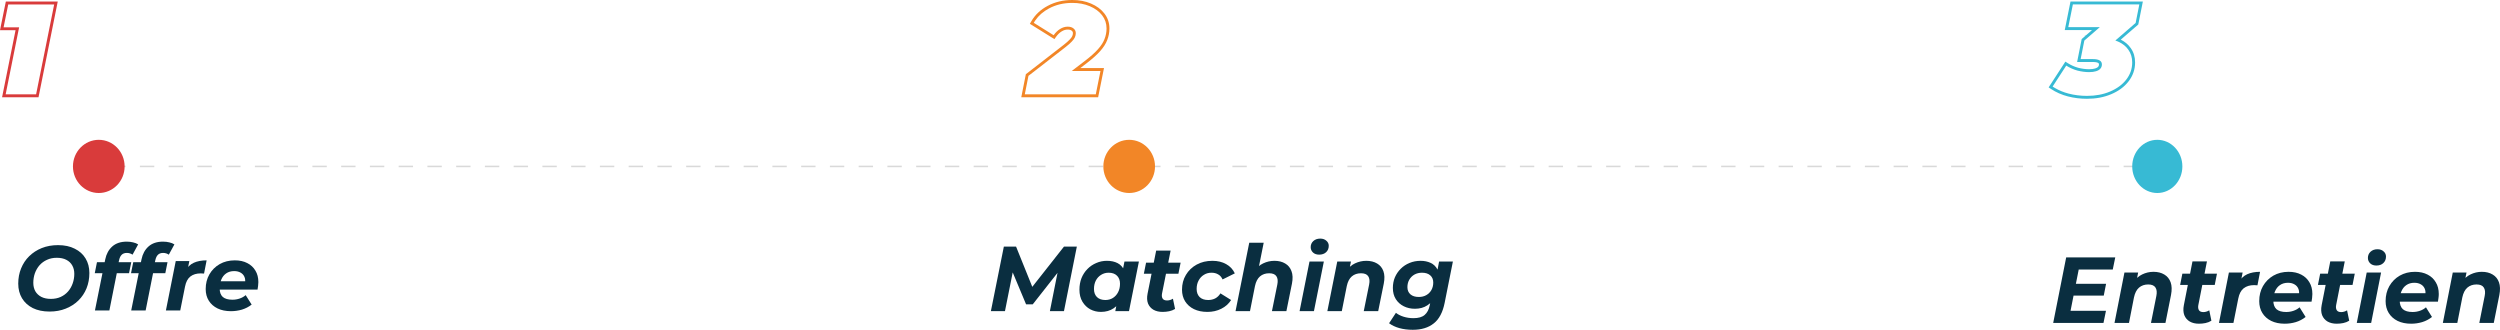
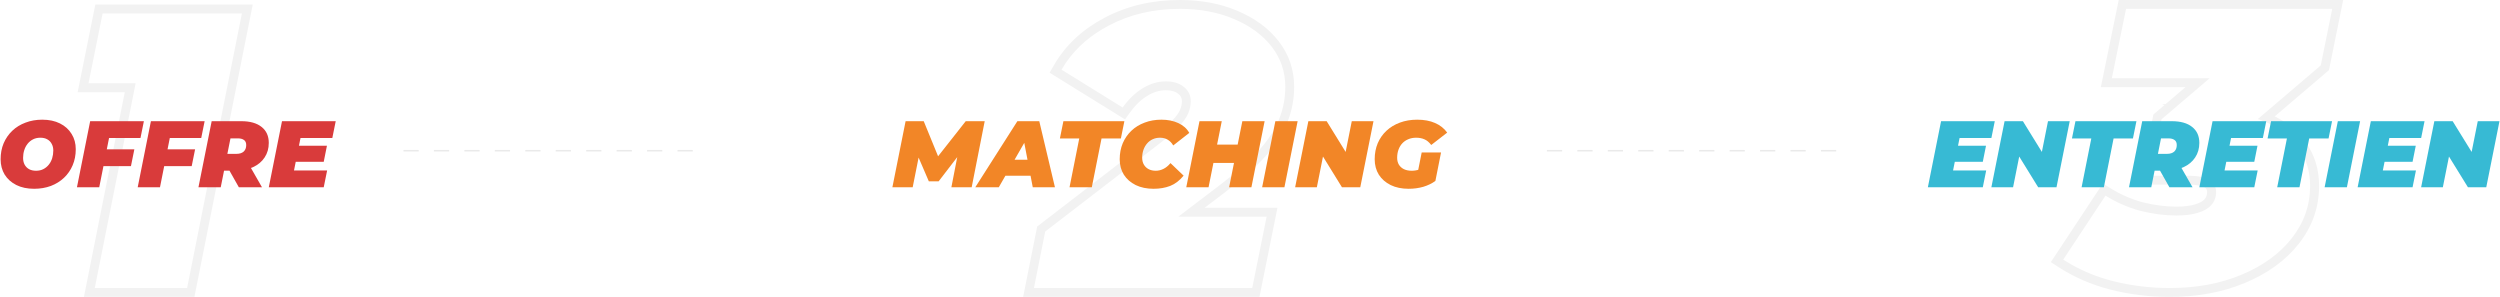
- <svg xmlns="http://www.w3.org/2000/svg" width="1645" height="217" viewBox="0 0 1645 217" fill="none">
-   <path fill-rule="evenodd" clip-rule="evenodd" d="M1.364 64L10.229 19.885H0L3.838 1H38L25.34 64H1.364ZM12.583 17.964L3.718 62.079H23.758L35.646 2.921H5.416L2.359 17.964H12.583Z" fill="#D93B3B" />
-   <path fill-rule="evenodd" clip-rule="evenodd" d="M672 64L675.007 48.825L699.966 29.481C701.705 28.109 702.98 26.974 703.829 26.066L703.848 26.046L703.867 26.026C704.769 25.116 705.292 24.357 705.553 23.754C705.847 23.076 705.978 22.44 705.978 21.83C705.978 21.125 705.743 20.647 705.209 20.228L705.188 20.212L705.168 20.195C704.658 19.77 703.852 19.454 702.54 19.454C701.207 19.454 699.884 19.839 698.542 20.679L698.526 20.689C697.228 21.484 695.991 22.664 694.833 24.29L693.803 25.736L677.664 15.672L678.583 14.067C681.055 9.745 684.692 6.338 689.415 3.835C694.214 1.265 699.603 0 705.539 0C710.078 0 714.194 0.764 717.851 2.336C721.537 3.897 724.512 6.068 726.687 8.89L725.193 10.063C723.249 7.542 720.557 5.552 717.114 4.096C713.728 2.639 709.869 1.91 705.539 1.91C699.876 1.91 694.795 3.115 690.298 5.524C686.475 7.55 683.454 10.178 681.235 13.408C681.136 13.553 681.038 13.698 680.942 13.845C680.691 14.229 680.451 14.621 680.222 15.022L693.296 23.175C694.573 21.382 695.989 20.009 697.544 19.056C699.154 18.048 700.819 17.544 702.54 17.544C704.151 17.544 705.428 17.936 706.371 18.72C707.371 19.505 707.87 20.541 707.87 21.83C707.87 22.727 707.676 23.623 707.287 24.52C706.899 25.416 706.205 26.369 705.205 27.377C704.262 28.386 702.901 29.591 701.125 30.991L676.724 49.903L674.309 62.09H721.029L724.11 46.709H705.205L714.2 39.817C717.697 37.127 720.446 34.662 722.444 32.42C724.499 30.123 725.942 27.882 726.775 25.696C727.663 23.455 728.107 21.13 728.107 18.72C728.107 15.47 727.136 12.585 725.193 10.063L726.687 8.89C728.893 11.753 730 15.053 730 18.72C730 21.369 729.511 23.931 728.537 26.394C727.598 28.851 726.009 31.285 723.851 33.699C721.746 36.059 718.899 38.605 715.347 41.336L715.344 41.338L710.828 44.798H726.424L722.577 64H672Z" fill="#F28627" />
-   <path fill-rule="evenodd" clip-rule="evenodd" d="M1360.63 63.427L1360.62 63.425C1356.58 62.367 1352.89 60.744 1349.58 58.548L1348 57.501L1359.02 40.547L1360.61 41.557C1362.74 42.908 1365.01 43.922 1367.45 44.6C1369.99 45.237 1372.37 45.546 1374.59 45.546C1376.31 45.546 1377.64 45.361 1378.62 45.048L1378.64 45.041C1379.71 44.713 1380.29 44.308 1380.59 43.953L1380.6 43.944C1380.96 43.517 1381.14 43.037 1381.14 42.414C1381.14 41.86 1380.98 41.645 1380.66 41.455L1380.62 41.434L1380.59 41.412C1380.11 41.098 1379.08 40.794 1377.18 40.794H1366.74L1369.75 25.679L1372.05 23.685L1371.64 23.441H1372.33L1376.55 19.781H1358.61L1362.39 1H1410L1406.99 16.115L1395.48 26.089C1398.21 27.456 1400.41 29.302 1402.03 31.65C1403.96 34.358 1404.89 37.526 1404.89 41.069C1404.89 45.705 1403.43 49.9 1400.55 53.592C1397.75 57.196 1393.92 59.983 1389.15 61.992C1384.41 64.011 1379.1 65 1373.25 65C1368.9 65 1364.7 64.477 1360.63 63.427ZM1388.41 60.232C1392.93 58.327 1396.48 55.721 1399.05 52.416C1401.67 49.053 1402.99 45.271 1402.99 41.069C1402.99 37.875 1402.15 35.101 1400.47 32.748C1398.92 30.495 1396.73 28.731 1393.9 27.453C1393.78 27.396 1393.65 27.34 1393.52 27.285C1393 27.058 1392.46 26.851 1391.9 26.663L1405.25 15.097L1407.68 2.91H1363.95L1360.93 17.871H1381.67L1371.49 26.696L1369.06 38.883H1377.18C1379.2 38.883 1380.68 39.192 1381.62 39.808C1382.57 40.368 1383.05 41.237 1383.05 42.414C1383.05 43.478 1382.71 44.403 1382.04 45.187C1381.43 45.916 1380.48 46.476 1379.2 46.868C1377.97 47.26 1376.43 47.456 1374.59 47.456C1372.19 47.456 1369.65 47.12 1366.96 46.448C1364.34 45.719 1361.88 44.627 1359.59 43.17L1350.63 56.954C1350.73 57.024 1350.84 57.093 1350.95 57.162C1351.37 57.438 1351.81 57.704 1352.25 57.961C1354.95 59.534 1357.9 60.739 1361.1 61.577C1365.01 62.586 1369.06 63.09 1373.25 63.09C1378.89 63.09 1383.94 62.137 1388.41 60.232Z" fill="#37BAD4" />
-   <path fill-rule="evenodd" clip-rule="evenodd" d="M58 109.5C58 109.224 58.426 109 58.953 109H63.682V110H58.953C58.426 110 58 109.776 58 109.5ZM82.599 110H73.141V109H82.599V110ZM101.516 110H92.058V109H101.516V110ZM120.434 110H110.975V109H120.434V110ZM139.351 110H129.892V109H139.351V110ZM158.268 110H148.81V109H158.268V110ZM177.186 110H167.727V109H177.186V110ZM196.103 110H186.644V109H196.103V110ZM215.02 110H205.562V109H215.02V110ZM233.938 110H224.479V109H233.938V110ZM252.855 110H243.396V109H252.855V110ZM271.772 110H262.314V109H271.772V110ZM290.69 110H281.231V109H290.69V110ZM309.607 110H300.148V109H309.607V110ZM328.524 110H319.066V109H328.524V110ZM347.442 110H337.983V109H347.442V110ZM366.359 110H356.9V109H366.359V110ZM385.276 110H375.818V109H385.276V110ZM404.194 110H394.735V109H404.194V110ZM423.111 110H413.652V109H423.111V110ZM442.028 110H432.57V109H442.028V110ZM460.946 110H451.487V109H460.946V110ZM479.863 110H470.404V109H479.863V110ZM498.78 110H489.321V109H498.78V110ZM517.697 110H508.239V109H517.697V110ZM536.615 110H527.156V109H536.615V110ZM555.532 110H546.073V109H555.532V110ZM574.449 110H564.991V109H574.449V110ZM593.367 110H583.908V109H593.367V110ZM612.284 110H602.825V109H612.284V110ZM631.201 110H621.743V109H631.201V110ZM650.119 110H640.66V109H650.119V110ZM669.036 110H659.577V109H669.036V110ZM687.953 110H678.494V109H687.953V110ZM706.87 110H697.412V109H706.87V110ZM725.788 110H716.329V109H725.788V110ZM744.705 110H735.246V109H744.705V110ZM763.622 110H754.164V109H763.622V110ZM782.54 110H773.081V109H782.54V110ZM801.457 110H791.998V109H801.457V110ZM820.374 110H810.916V109H820.374V110ZM839.292 110H829.833V109H839.292V110ZM858.209 110H848.75V109H858.209V110ZM877.126 110H867.668V109H877.126V110ZM896.043 110H886.585V109H896.043V110ZM914.961 110H905.502V109H914.961V110ZM933.878 110H924.419V109H933.878V110ZM952.795 110H943.337V109H952.795V110ZM971.713 110H962.254V109H971.713V110ZM990.63 110H981.171V109H990.63V110ZM1009.55 110H1000.09V109H1009.55V110ZM1028.46 110H1019.01V109H1028.46V110ZM1047.38 110H1037.92V109H1047.38V110ZM1066.3 110H1056.84V109H1066.3V110ZM1085.22 110H1075.76V109H1085.22V110ZM1104.13 110H1094.68V109H1104.13V110ZM1123.05 110H1113.59V109H1123.05V110ZM1141.97 110H1132.51V109H1141.97V110ZM1160.89 110H1151.43V109H1160.89V110ZM1179.8 110H1170.34V109H1179.8V110ZM1198.72 110H1189.26V109H1198.72V110ZM1217.64 110H1208.18V109H1217.64V110ZM1236.55 110H1227.1V109H1236.55V110ZM1255.47 110H1246.01V109H1255.47V110ZM1274.39 110H1264.93V109H1274.39V110ZM1293.31 110H1283.85V109H1293.31V110ZM1312.22 110H1302.77V109H1312.22V110ZM1331.14 110H1321.68V109H1331.14V110ZM1350.06 110H1340.6V109H1350.06V110ZM1368.98 110H1359.52V109H1368.98V110ZM1387.89 110H1378.43V109H1387.89V110ZM1406.81 110H1397.35V109H1406.81V110ZM1421 110H1416.27V109H1421V110Z" fill="#D9D9D9" />
-   <path d="M82 109.5C82 119.165 74.389 127 65 127C55.611 127 48 119.165 48 109.5C48 99.835 55.611 92 65 92C74.389 92 82 99.835 82 109.5Z" fill="#D93B3B" />
-   <path d="M760 109.5C760 119.165 752.389 127 743 127C733.611 127 726 119.165 726 109.5C726 99.835 733.611 92 743 92C752.389 92 760 99.835 760 109.5Z" fill="#F28627" />
-   <path d="M1436 109.5C1436 119.165 1428.61 127 1419.5 127C1410.39 127 1403 119.165 1403 109.5C1403 99.835 1410.39 92 1419.5 92C1428.61 92 1436 99.835 1436 109.5Z" fill="#37BAD4" />
-   <path d="M652 204.745L660.533 162.278H668.578L680.706 192.369L676.44 192.308L700.087 162.278H708.559L700.087 204.745H690.823L696.491 176.292H698.381L679.548 200.256H675.16L665.104 176.232L666.932 176.414L661.264 204.745H652Z" fill="#0A2E40" />
-   <path d="M724.41 205.231C721.891 205.231 719.554 204.664 717.401 203.532C715.247 202.359 713.521 200.68 712.22 198.496C710.92 196.312 710.27 193.684 710.27 190.61C710.27 187.859 710.717 185.332 711.611 183.026C712.545 180.721 713.846 178.719 715.512 177.02C717.177 175.322 719.107 174.007 721.302 173.077C723.496 172.106 725.852 171.621 728.371 171.621C731.094 171.621 733.43 172.126 735.38 173.138C737.331 174.149 738.773 175.726 739.708 177.87C740.683 179.973 741.028 182.703 740.744 186.06C740.54 189.902 739.748 193.279 738.367 196.191C736.985 199.063 735.116 201.287 732.76 202.865C730.444 204.442 727.66 205.231 724.41 205.231ZM727.335 197.404C729.204 197.404 730.85 196.96 732.272 196.07C733.735 195.14 734.872 193.886 735.685 192.308C736.538 190.691 736.965 188.81 736.965 186.666C736.965 184.442 736.295 182.683 734.954 181.388C733.653 180.094 731.825 179.447 729.468 179.447C727.64 179.447 725.994 179.912 724.532 180.842C723.069 181.732 721.911 182.986 721.058 184.604C720.245 186.181 719.839 188.041 719.839 190.185C719.839 192.41 720.489 194.169 721.789 195.463C723.13 196.757 724.979 197.404 727.335 197.404ZM733.857 204.745L735.137 198.254L737.27 188.547L738.55 178.84L739.89 172.106H749.398L742.877 204.745H733.857Z" fill="#0A2E40" />
-   <path d="M765.027 205.231C762.67 205.231 760.659 204.765 758.993 203.835C757.327 202.865 756.128 201.489 755.397 199.71C754.706 197.89 754.605 195.746 755.092 193.279L760.76 164.887H770.268L764.6 193.218C764.356 194.594 764.499 195.686 765.027 196.494C765.555 197.303 766.53 197.708 767.952 197.708C768.602 197.708 769.252 197.607 769.903 197.404C770.593 197.202 771.223 196.919 771.792 196.555L773.194 203.289C772.015 204.017 770.715 204.523 769.293 204.806C767.871 205.089 766.449 205.231 765.027 205.231ZM752.654 180.114L754.117 172.834H776.85L775.388 180.114H752.654Z" fill="#0A2E40" />
-   <path d="M794.462 205.231C791.09 205.231 788.144 204.624 785.625 203.411C783.146 202.197 781.216 200.498 779.835 198.314C778.453 196.13 777.763 193.562 777.763 190.61C777.763 186.97 778.616 183.734 780.323 180.903C782.029 178.031 784.386 175.766 787.392 174.108C790.399 172.45 793.853 171.621 797.753 171.621C801.248 171.621 804.275 172.349 806.834 173.805C809.394 175.22 811.284 177.243 812.503 179.872L804.458 183.876C803.767 182.339 802.792 181.226 801.532 180.539C800.313 179.811 798.85 179.447 797.144 179.447C795.275 179.447 793.609 179.912 792.146 180.842C790.684 181.732 789.526 182.986 788.672 184.604C787.819 186.181 787.392 188.021 787.392 190.124C787.392 192.349 788.043 194.128 789.343 195.463C790.684 196.757 792.573 197.404 795.011 197.404C796.677 197.404 798.2 197.061 799.582 196.373C800.963 195.645 802.121 194.533 803.056 193.036L810.065 197.404C808.521 199.872 806.367 201.793 803.604 203.168C800.882 204.543 797.835 205.231 794.462 205.231Z" fill="#0A2E40" />
-   <path d="M838.581 171.621C841.344 171.621 843.701 172.207 845.651 173.38C847.601 174.513 848.983 176.191 849.795 178.416C850.649 180.64 850.75 183.39 850.1 186.666L846.443 204.745H836.936L840.471 187.273C840.958 184.887 840.755 183.047 839.861 181.752C839.008 180.458 837.423 179.811 835.107 179.811C832.71 179.811 830.699 180.498 829.073 181.874C827.489 183.249 826.392 185.352 825.782 188.183L822.491 204.745H812.983L822.004 159.73H831.511L827.184 181.328L825.295 178.537C826.879 176.151 828.83 174.412 831.146 173.32C833.502 172.187 835.981 171.621 838.581 171.621Z" fill="#0A2E40" />
-   <path d="M855.123 204.745L861.644 172.106H871.091L864.569 204.745H855.123ZM867.982 167.556C866.317 167.556 864.976 167.091 863.96 166.161C862.944 165.19 862.436 164.017 862.436 162.642C862.436 161.024 863.005 159.69 864.143 158.638C865.321 157.546 866.845 157 868.714 157C870.38 157 871.721 157.465 872.736 158.395C873.793 159.285 874.321 160.397 874.321 161.732C874.321 163.471 873.732 164.887 872.553 165.979C871.416 167.03 869.892 167.556 867.982 167.556Z" fill="#0A2E40" />
-   <path d="M898.993 171.621C901.796 171.621 904.173 172.207 906.123 173.38C908.074 174.513 909.455 176.191 910.268 178.416C911.08 180.64 911.162 183.39 910.512 186.666L906.855 204.745H897.347L900.882 187.273C901.37 184.887 901.166 183.047 900.272 181.752C899.419 180.458 897.835 179.811 895.519 179.811C893.121 179.811 891.11 180.498 889.485 181.874C887.9 183.249 886.803 185.352 886.194 188.183L882.903 204.745H873.395L879.916 172.106H888.936L887.047 181.328L885.706 178.537C887.291 176.151 889.241 174.412 891.557 173.32C893.914 172.187 896.392 171.621 898.993 171.621Z" fill="#0A2E40" />
-   <path d="M929.61 217C926.441 217 923.515 216.636 920.834 215.908C918.193 215.18 915.917 214.108 914.007 212.693L918.518 205.837C919.818 206.889 921.484 207.738 923.515 208.385C925.587 209.032 927.761 209.356 930.037 209.356C933.328 209.356 935.786 208.648 937.411 207.233C939.077 205.817 940.194 203.714 940.763 200.923L941.921 195.038L944.115 187.394L945.578 179.144L946.919 172.106H956L950.576 199.285C949.316 205.554 946.919 210.064 943.384 212.814C939.89 215.605 935.298 217 929.61 217ZM931.012 203.168C928.33 203.168 925.892 202.622 923.698 201.53C921.504 200.438 919.757 198.881 918.457 196.858C917.156 194.796 916.506 192.329 916.506 189.457C916.506 186.949 916.953 184.624 917.847 182.48C918.782 180.337 920.062 178.456 921.687 176.838C923.353 175.18 925.283 173.906 927.477 173.016C929.711 172.086 932.149 171.621 934.79 171.621C937.188 171.621 939.361 172.066 941.312 172.956C943.262 173.845 944.765 175.281 945.822 177.263C946.919 179.245 947.325 181.894 947.041 185.21C946.797 188.81 946.005 191.965 944.664 194.674C943.323 197.344 941.495 199.427 939.179 200.923C936.903 202.42 934.181 203.168 931.012 203.168ZM933.571 195.402C935.441 195.402 937.086 194.998 938.508 194.189C939.93 193.38 941.048 192.268 941.86 190.852C942.673 189.396 943.079 187.738 943.079 185.878C943.079 183.896 942.429 182.339 941.129 181.206C939.829 180.033 938.021 179.447 935.705 179.447C933.836 179.447 932.17 179.851 930.707 180.66C929.285 181.469 928.147 182.602 927.294 184.058C926.481 185.473 926.075 187.111 926.075 188.972C926.075 190.953 926.745 192.531 928.086 193.704C929.427 194.836 931.256 195.402 933.571 195.402Z" fill="#0A2E40" />
-   <path d="M1365.22 186.743H1385.8L1384.27 194.509H1363.7L1365.22 186.743ZM1362.42 204.494H1385.73L1384.09 212.507H1351L1359.55 169.362H1391.84L1390.19 177.375H1367.79L1362.42 204.494Z" fill="#0A2E40" />
-   <path d="M1416.98 178.854C1419.79 178.854 1422.17 179.45 1424.13 180.642C1426.08 181.792 1427.46 183.497 1428.28 185.757C1429.09 188.017 1429.17 190.811 1428.52 194.14L1424.86 212.507H1415.34L1418.88 194.756C1419.36 192.332 1419.16 190.462 1418.27 189.147C1417.41 187.832 1415.82 187.175 1413.5 187.175C1411.1 187.175 1409.09 187.873 1407.46 189.27C1405.87 190.668 1404.77 192.804 1404.16 195.681L1400.87 212.507H1391.34L1397.88 179.347H1406.91L1405.02 188.716L1403.68 185.881C1405.26 183.456 1407.22 181.689 1409.54 180.58C1411.9 179.429 1414.38 178.854 1416.98 178.854Z" fill="#0A2E40" />
-   <path d="M1446.92 213C1444.56 213 1442.55 212.527 1440.88 211.582C1439.21 210.596 1438.01 209.199 1437.28 207.391C1436.58 205.542 1436.48 203.364 1436.97 200.858L1442.65 172.013H1452.17L1446.49 200.796C1446.25 202.193 1446.39 203.303 1446.92 204.125C1447.45 204.946 1448.43 205.357 1449.85 205.357C1450.5 205.357 1451.15 205.255 1451.8 205.049C1452.5 204.844 1453.13 204.556 1453.7 204.186L1455.1 211.028C1453.92 211.767 1452.62 212.281 1451.19 212.569C1449.77 212.856 1448.35 213 1446.92 213ZM1434.53 187.483L1435.99 180.087H1458.76L1457.3 187.483H1434.53Z" fill="#0A2E40" />
-   <path d="M1460.08 212.507L1466.61 179.347H1475.65L1473.76 188.777L1472.9 186.065C1474.37 183.395 1476.28 181.525 1478.64 180.457C1481 179.388 1483.83 178.854 1487.12 178.854L1485.41 187.73C1485.01 187.688 1484.62 187.668 1484.25 187.668C1483.93 187.627 1483.58 187.606 1483.22 187.606C1480.41 187.606 1478.11 188.305 1476.32 189.702C1474.57 191.099 1473.39 193.359 1472.78 196.482L1469.6 212.507H1460.08Z" fill="#0A2E40" />
-   <path d="M1503.35 213C1499.93 213 1496.96 212.384 1494.44 211.151C1491.96 209.918 1490.02 208.192 1488.64 205.974C1487.26 203.755 1486.57 201.145 1486.57 198.146C1486.57 194.448 1487.38 191.161 1489.01 188.284C1490.68 185.367 1492.96 183.066 1495.84 181.381C1498.77 179.696 1502.13 178.854 1505.92 178.854C1509.13 178.854 1511.9 179.47 1514.22 180.703C1516.54 181.895 1518.33 183.579 1519.59 185.757C1520.89 187.894 1521.54 190.462 1521.54 193.462C1521.54 194.325 1521.48 195.187 1521.36 196.05C1521.28 196.913 1521.16 197.735 1521 198.516H1493.83L1494.81 192.907H1516.54L1512.63 194.633C1512.96 192.784 1512.86 191.243 1512.33 190.01C1511.8 188.736 1510.94 187.771 1509.76 187.113C1508.58 186.415 1507.16 186.065 1505.49 186.065C1503.41 186.065 1501.64 186.579 1500.18 187.606C1498.75 188.592 1497.68 189.969 1496.94 191.736C1496.21 193.503 1495.84 195.496 1495.84 197.714C1495.84 200.262 1496.54 202.173 1497.92 203.447C1499.34 204.679 1501.48 205.296 1504.33 205.296C1506 205.296 1507.61 205.029 1509.15 204.494C1510.7 203.96 1512.02 203.2 1513.12 202.214L1517.09 208.562C1515.18 210.083 1513.02 211.213 1510.62 211.952C1508.26 212.651 1505.84 213 1503.35 213Z" fill="#0A2E40" />
-   <path d="M1537.6 213C1535.23 213 1533.22 212.527 1531.55 211.582C1529.88 210.596 1528.68 209.199 1527.95 207.391C1527.26 205.542 1527.16 203.364 1527.64 200.858L1533.32 172.013H1542.85L1537.17 200.796C1536.92 202.193 1537.07 203.303 1537.6 204.125C1538.12 204.946 1539.1 205.357 1540.53 205.357C1541.18 205.357 1541.83 205.255 1542.48 205.049C1543.17 204.844 1543.8 204.556 1544.37 204.186L1545.78 211.028C1544.6 211.767 1543.29 212.281 1541.87 212.569C1540.44 212.856 1539.02 213 1537.6 213ZM1525.2 187.483L1526.67 180.087H1549.44L1547.97 187.483H1525.2Z" fill="#0A2E40" />
-   <path d="M1550.76 212.507L1557.29 179.347H1566.75L1560.22 212.507H1550.76ZM1563.64 174.725C1561.97 174.725 1560.62 174.252 1559.61 173.307C1558.59 172.321 1558.08 171.129 1558.08 169.732C1558.08 168.088 1558.65 166.732 1559.79 165.664C1560.97 164.555 1562.5 164 1564.37 164C1566.04 164 1567.38 164.473 1568.4 165.418C1569.46 166.322 1569.98 167.452 1569.98 168.808C1569.98 170.574 1569.39 172.013 1568.21 173.122C1567.07 174.19 1565.55 174.725 1563.64 174.725Z" fill="#0A2E40" />
-   <path d="M1586.52 213C1583.1 213 1580.13 212.384 1577.6 211.151C1575.12 209.918 1573.19 208.192 1571.8 205.974C1570.42 203.755 1569.73 201.145 1569.73 198.146C1569.73 194.448 1570.54 191.161 1572.17 188.284C1573.84 185.367 1576.12 183.066 1579.01 181.381C1581.94 179.696 1585.29 178.854 1589.08 178.854C1592.29 178.854 1595.06 179.47 1597.38 180.703C1599.7 181.895 1601.49 183.579 1602.75 185.757C1604.06 187.894 1604.71 190.462 1604.71 193.462C1604.71 194.325 1604.65 195.187 1604.52 196.05C1604.44 196.913 1604.32 197.735 1604.16 198.516H1576.99L1577.97 192.907H1599.7L1595.79 194.633C1596.12 192.784 1596.02 191.243 1595.49 190.01C1594.96 188.736 1594.11 187.771 1592.93 187.113C1591.75 186.415 1590.32 186.065 1588.65 186.065C1586.58 186.065 1584.81 186.579 1583.34 187.606C1581.92 188.592 1580.84 189.969 1580.11 191.736C1579.37 193.503 1579.01 195.496 1579.01 197.714C1579.01 200.262 1579.7 202.173 1581.08 203.447C1582.51 204.679 1584.64 205.296 1587.49 205.296C1589.16 205.296 1590.77 205.029 1592.32 204.494C1593.86 203.96 1595.18 203.2 1596.28 202.214L1600.25 208.562C1598.34 210.083 1596.18 211.213 1593.78 211.952C1591.42 212.651 1589 213 1586.52 213Z" fill="#0A2E40" />
-   <path d="M1633.03 178.854C1635.84 178.854 1638.22 179.45 1640.17 180.642C1642.12 181.792 1643.51 183.497 1644.32 185.757C1645.14 188.017 1645.22 190.811 1644.57 194.14L1640.9 212.507H1631.38L1634.92 194.756C1635.41 192.332 1635.21 190.462 1634.31 189.147C1633.46 187.832 1631.87 187.175 1629.55 187.175C1627.15 187.175 1625.13 187.873 1623.51 189.27C1621.92 190.668 1620.82 192.804 1620.21 195.681L1616.91 212.507H1607.39L1613.92 179.347H1622.96L1621.06 188.716L1619.72 185.881C1621.31 183.456 1623.26 181.689 1625.58 180.58C1627.94 179.429 1630.42 178.854 1633.03 178.854Z" fill="#0A2E40" />
-   <path d="M32.623 205C28.349 205 24.66 204.235 21.555 202.706C18.491 201.136 16.133 198.983 14.48 196.247C12.826 193.47 12 190.27 12 186.648C12 183.026 12.625 179.686 13.875 176.627C15.125 173.528 16.899 170.852 19.197 168.598C21.535 166.304 24.297 164.514 27.482 163.226C30.708 161.938 34.276 161.294 38.187 161.294C42.46 161.294 46.129 162.079 49.194 163.648C52.298 165.178 54.677 167.331 56.33 170.108C57.983 172.844 58.809 176.024 58.809 179.646C58.809 183.268 58.185 186.628 56.935 189.727C55.685 192.786 53.891 195.462 51.552 197.756C49.254 200.01 46.492 201.78 43.267 203.068C40.082 204.356 36.534 205 32.623 205ZM33.469 196.669C35.848 196.669 37.985 196.247 39.88 195.402C41.815 194.516 43.448 193.309 44.779 191.78C46.109 190.25 47.117 188.5 47.803 186.528C48.528 184.515 48.891 182.402 48.891 180.189C48.891 178.096 48.448 176.265 47.561 174.696C46.674 173.086 45.363 171.838 43.63 170.953C41.936 170.067 39.84 169.625 37.34 169.625C34.961 169.625 32.824 170.067 30.929 170.953C29.035 171.798 27.402 172.985 26.031 174.514C24.7 176.044 23.672 177.815 22.946 179.827C22.261 181.799 21.918 183.892 21.918 186.105C21.918 188.198 22.362 190.049 23.249 191.659C24.176 193.228 25.486 194.456 27.18 195.341C28.913 196.227 31.01 196.669 33.469 196.669Z" fill="#0A2E40" />
-   <path d="M62.476 204.276L69.25 170.651C69.976 167.109 71.508 164.292 73.846 162.199C76.225 160.066 79.41 159 83.402 159C84.893 159 86.284 159.161 87.575 159.483C88.865 159.765 89.974 160.207 90.901 160.811L87.212 167.572C86.123 166.808 84.873 166.425 83.462 166.425C82.011 166.425 80.882 166.828 80.075 167.633C79.269 168.397 78.684 169.625 78.322 171.315L77.656 174.333L77.172 178.136L71.971 204.276H62.476ZM62.355 179.766L63.807 172.522H86.365L84.913 179.766H62.355Z" fill="#0A2E40" />
-   <path d="M86.337 204.276L93.11 170.651C93.836 167.109 95.368 164.292 97.706 162.199C100.085 160.066 103.27 159 107.262 159C108.754 159 110.145 159.161 111.435 159.483C112.725 159.765 113.834 160.207 114.761 160.811L111.072 167.572C109.983 166.808 108.733 166.425 107.322 166.425C105.871 166.425 104.742 166.828 103.936 167.633C103.129 168.397 102.545 169.625 102.182 171.315L101.516 174.333L101.033 178.136L95.832 204.276H86.337ZM86.216 179.766L87.667 172.522H110.225L108.774 179.766H86.216Z" fill="#0A2E40" />
-   <path d="M109.167 204.276L115.638 171.798H124.589L122.714 181.034L121.868 178.378C123.319 175.762 125.214 173.931 127.552 172.885C129.891 171.838 132.693 171.315 135.959 171.315L134.265 180.008C133.862 179.968 133.479 179.948 133.116 179.948C132.794 179.907 132.451 179.887 132.088 179.887C129.306 179.887 127.028 180.571 125.254 181.94C123.521 183.308 122.351 185.521 121.747 188.58L118.602 204.276H109.167Z" fill="#0A2E40" />
-   <path d="M151.978 204.759C148.591 204.759 145.648 204.155 143.148 202.948C140.689 201.74 138.774 200.05 137.403 197.877C136.032 195.703 135.346 193.148 135.346 190.21C135.346 186.588 136.153 183.368 137.766 180.551C139.419 177.694 141.676 175.44 144.539 173.79C147.442 172.14 150.768 171.315 154.518 171.315C157.703 171.315 160.445 171.919 162.743 173.126C165.041 174.293 166.815 175.943 168.065 178.076C169.355 180.169 170 182.684 170 185.622C170 186.467 169.94 187.312 169.819 188.157C169.738 189.003 169.617 189.808 169.456 190.572H142.543L143.511 185.079H165.041L161.17 186.769C161.493 184.958 161.392 183.449 160.868 182.241C160.344 180.994 159.497 180.048 158.328 179.404C157.159 178.72 155.748 178.378 154.094 178.378C152.038 178.378 150.284 178.881 148.833 179.887C147.422 180.853 146.353 182.201 145.628 183.932C144.902 185.662 144.539 187.614 144.539 189.787C144.539 192.283 145.224 194.154 146.595 195.402C148.006 196.609 150.123 197.213 152.945 197.213C154.598 197.213 156.191 196.951 157.723 196.428C159.255 195.905 160.566 195.16 161.654 194.194L165.585 200.412C163.69 201.901 161.553 203.008 159.175 203.732C156.836 204.416 154.437 204.759 151.978 204.759Z" fill="#0A2E40" />
+ <svg xmlns="http://www.w3.org/2000/svg" width="1642" height="195" viewBox="0 0 1642 195" fill="none">
+   <path fill-rule="evenodd" clip-rule="evenodd" d="M55.127 195L81.956 60.553H51L62.614 3H166L127.687 195H55.127ZM89.08 54.7L62.252 189.146H122.899L158.876 8.854H67.391L58.14 54.7H89.08Z" fill="#F2F2F2" />
+   <path fill-rule="evenodd" clip-rule="evenodd" d="M672 195L681.229 148.762L757.826 89.826C763.164 85.646 767.076 82.185 769.683 79.419L769.74 79.358L769.799 79.3C772.568 76.525 774.172 74.212 774.974 72.375C775.875 70.311 776.276 68.371 776.276 66.513C776.276 64.364 775.556 62.908 773.918 61.632L773.854 61.582L773.792 61.531C772.225 60.238 769.752 59.273 765.728 59.273C761.636 59.273 757.574 60.447 753.456 63.007L753.408 63.038C749.425 65.46 745.629 69.053 742.075 74.007L738.913 78.415L689.382 47.752L692.202 42.859C699.79 29.692 710.95 19.313 725.445 11.685C740.173 3.854 756.713 0 774.929 0C788.859 0 801.491 2.326 812.716 7.118C824.028 11.873 833.156 18.488 839.831 27.088L835.246 30.661C829.282 22.978 821.019 16.917 810.455 12.479C800.061 8.04 788.219 5.82 774.929 5.82C757.549 5.82 741.959 9.491 728.157 16.832C716.423 23.005 707.151 31.012 700.341 40.853C700.037 41.293 699.738 41.736 699.444 42.183C698.673 43.353 697.935 44.549 697.232 45.77L737.358 70.611C741.277 65.147 745.622 60.965 750.393 58.062C755.334 54.989 760.446 53.453 765.728 53.453C770.669 53.453 774.588 54.648 777.484 57.038C780.551 59.428 782.085 62.587 782.085 66.513C782.085 69.245 781.489 71.977 780.296 74.708C779.103 77.44 776.973 80.342 773.906 83.415C771.01 86.488 766.835 90.159 761.383 94.427L686.497 152.047L679.085 189.18H822.467L831.923 142.316H773.906L801.509 121.316C812.244 113.121 820.678 105.609 826.812 98.78C833.116 91.781 837.546 84.952 840.102 78.293C842.828 71.464 844.191 64.379 844.191 57.038C844.191 47.136 841.21 38.343 835.246 30.661L839.831 27.088C846.602 35.811 850 45.866 850 57.038C850 65.108 848.5 72.915 845.509 80.419C842.629 87.906 837.752 95.32 831.128 102.675C824.668 109.867 815.93 117.624 805.029 125.946L805.022 125.952L791.163 136.495H839.024L827.219 195H672Z" fill="#F2F2F2" />
+   <path fill-rule="evenodd" clip-rule="evenodd" d="M1386.1 190.207L1386.08 190.202C1373.56 186.978 1362.15 182.032 1351.89 175.341L1347 172.151L1381.14 120.495L1386.06 123.572C1392.63 127.689 1399.69 130.778 1407.23 132.845C1415.11 134.784 1422.47 135.727 1429.34 135.727C1434.67 135.727 1438.78 135.162 1441.82 134.208L1441.89 134.186C1445.21 133.189 1447 131.954 1447.92 130.873L1447.95 130.845C1449.08 129.544 1449.64 128.083 1449.64 126.182C1449.64 124.496 1449.14 123.841 1448.14 123.26L1448.03 123.197L1447.92 123.13C1446.43 122.173 1443.24 121.246 1437.38 121.246H1405.02L1414.35 75.194L1421.48 69.117L1420.21 68.376H1422.35L1435.43 57.224H1379.84L1391.57 0H1539L1529.67 46.052L1494.03 76.443C1502.48 80.607 1509.31 86.231 1514.32 93.386C1520.28 101.638 1523.18 111.289 1523.18 122.085C1523.18 136.211 1518.66 148.992 1509.73 160.241C1501.06 171.222 1489.2 179.713 1474.43 185.835C1459.76 191.987 1443.31 195 1425.19 195C1411.74 195 1398.7 193.406 1386.1 190.207ZM1472.14 180.473C1486.15 174.668 1497.13 166.729 1505.09 156.657C1513.22 146.413 1517.28 134.889 1517.28 122.085C1517.28 112.353 1514.69 103.902 1509.5 96.732C1504.7 89.869 1497.92 84.492 1489.16 80.6C1488.76 80.426 1488.37 80.254 1487.97 80.086C1486.35 79.394 1484.68 78.763 1482.96 78.193L1524.28 42.953L1531.81 5.82H1396.39L1387.05 51.404H1451.27L1419.74 78.293L1412.21 115.426H1437.38C1443.6 115.426 1448.19 116.365 1451.13 118.243C1454.07 119.95 1455.54 122.597 1455.54 126.182C1455.54 129.426 1454.5 132.243 1452.42 134.633C1450.52 136.852 1447.58 138.56 1443.6 139.755C1439.8 140.95 1435.04 141.547 1429.34 141.547C1421.9 141.547 1414.03 140.523 1405.73 138.474C1397.6 136.255 1389.99 132.926 1382.9 128.487L1355.14 170.485C1355.47 170.698 1355.8 170.91 1356.13 171.119C1357.45 171.96 1358.79 172.771 1360.15 173.552C1368.52 178.345 1377.65 182.017 1387.57 184.57C1399.68 187.643 1412.21 189.18 1425.19 189.18C1442.65 189.18 1458.3 186.277 1472.14 180.473Z" fill="#F2F2F2" />
+   <path d="M586.119 122.999L594.799 79.599H606.703L618.297 107.933H611.973L634.293 79.599H646.755L638.199 122.999H624.869L629.395 99.687L631.503 99.563L616.499 119.093H610.051L601.619 99.501L604.099 99.687L599.449 122.999H586.119Z" fill="#F28627" />
+   <path d="M640.561 122.999L668.213 79.599H682.597L692.889 122.999H678.319L671.313 86.357H677.017L655.999 122.999H640.561ZM653.333 115.435L659.161 104.895H679.125L680.737 115.435H653.333Z" fill="#F28627" />
+   <path d="M702.469 122.999L708.855 90.945H696.145L698.439 79.599H738.491L736.197 90.945H723.487L717.101 122.999H702.469Z" fill="#F28627" />
+   <path d="M757.682 123.991C753.218 123.991 749.312 123.185 745.964 121.573C742.616 119.92 740.012 117.647 738.152 114.753C736.333 111.819 735.424 108.429 735.424 104.585C735.424 100.783 736.085 97.29 737.408 94.107C738.772 90.925 740.673 88.176 743.112 85.861C745.551 83.547 748.444 81.769 751.792 80.529C755.14 79.248 758.819 78.607 762.828 78.607C767.003 78.607 770.702 79.351 773.926 80.839C777.15 82.327 779.547 84.477 781.118 87.287L770.578 95.533C769.669 93.921 768.491 92.681 767.044 91.813C765.597 90.904 763.882 90.449 761.898 90.449C760.162 90.449 758.571 90.78 757.124 91.441C755.719 92.061 754.499 92.971 753.466 94.169C752.433 95.327 751.627 96.711 751.048 98.323C750.469 99.935 750.18 101.713 750.18 103.655C750.18 105.35 750.552 106.838 751.296 108.119C752.04 109.401 753.073 110.393 754.396 111.095C755.76 111.798 757.331 112.149 759.108 112.149C760.803 112.149 762.456 111.757 764.068 110.971C765.721 110.186 767.292 108.905 768.78 107.127L777.398 115.373C774.753 118.597 771.797 120.85 768.532 122.131C765.308 123.371 761.691 123.991 757.682 123.991Z" fill="#F28627" />
+   <path d="M815.971 79.599H830.603L821.923 122.999H807.291L815.971 79.599ZM793.775 122.999H779.143L787.823 79.599H802.455L793.775 122.999ZM811.445 107.003H796.007L798.425 94.975H813.863L811.445 107.003Z" fill="#F28627" />
+   <path d="M828.973 122.999L837.653 79.599H852.285L843.605 122.999H828.973Z" fill="#F28627" />
+   <path d="M850.648 122.999L859.328 79.599H871.356L887.662 106.011H882.578L887.848 79.599H902.108L893.428 122.999H881.4L865.094 96.587H870.178L864.908 122.999H850.648Z" fill="#F28627" />
+   <path d="M925.155 123.991C920.691 123.991 916.785 123.185 913.437 121.573C910.089 119.92 907.485 117.647 905.625 114.753C903.806 111.819 902.897 108.429 902.897 104.585C902.897 100.783 903.558 97.29 904.881 94.107C906.245 90.925 908.167 88.176 910.647 85.861C913.127 83.547 916.061 81.769 919.451 80.529C922.881 79.248 926.663 78.607 930.797 78.607C935.343 78.607 939.249 79.331 942.515 80.777C945.821 82.183 948.487 84.291 950.513 87.101L940.035 95.223C938.629 93.405 937.141 92.165 935.571 91.503C934 90.801 932.181 90.449 930.115 90.449C928.213 90.449 926.498 90.78 924.969 91.441C923.439 92.061 922.117 92.971 921.001 94.169C919.926 95.327 919.099 96.711 918.521 98.323C917.942 99.935 917.653 101.713 917.653 103.655C917.653 105.35 918.025 106.838 918.769 108.119C919.554 109.401 920.649 110.393 922.055 111.095C923.501 111.798 925.217 112.149 927.201 112.149C928.854 112.149 930.507 111.881 932.161 111.343C933.814 110.765 935.509 109.793 937.245 108.429L942.763 118.845C940.489 120.499 937.844 121.78 934.827 122.689C931.809 123.557 928.585 123.991 925.155 123.991ZM930.487 116.613L933.773 100.121H946.483L942.763 118.845L930.487 116.613Z" fill="#F28627" />
+   <path d="M22.417 123.991C17.912 123.991 14.006 123.165 10.699 121.511C7.434 119.858 4.892 117.585 3.073 114.691C1.296 111.757 0.407 108.388 0.407 104.585C0.407 100.741 1.069 97.249 2.391 94.107C3.755 90.925 5.657 88.176 8.095 85.861C10.534 83.547 13.427 81.769 16.775 80.529C20.123 79.248 23.781 78.607 27.749 78.607C32.255 78.607 36.14 79.434 39.405 81.087C42.712 82.741 45.254 85.035 47.031 87.969C48.85 90.863 49.759 94.211 49.759 98.013C49.759 101.857 49.077 105.371 47.713 108.553C46.391 111.695 44.51 114.423 42.071 116.737C39.633 119.052 36.739 120.85 33.391 122.131C30.043 123.371 26.385 123.991 22.417 123.991ZM23.657 112.149C25.476 112.149 27.067 111.798 28.431 111.095C29.837 110.393 31.035 109.421 32.027 108.181C33.019 106.941 33.763 105.536 34.259 103.965C34.755 102.353 35.003 100.659 35.003 98.881C35.003 97.187 34.652 95.719 33.949 94.479C33.288 93.198 32.317 92.206 31.035 91.503C29.795 90.801 28.287 90.449 26.509 90.449C24.732 90.449 23.141 90.801 21.735 91.503C20.33 92.206 19.131 93.177 18.139 94.417C17.147 95.657 16.403 97.083 15.907 98.695C15.411 100.266 15.163 101.94 15.163 103.717C15.163 105.371 15.494 106.838 16.155 108.119C16.858 109.401 17.829 110.393 19.069 111.095C20.351 111.798 21.88 112.149 23.657 112.149Z" fill="#D93B3B" />
+   <path d="M69.144 98.075H88.24L86.008 109.111H66.974L69.144 98.075ZM65.176 122.999H50.544L59.224 79.599H94.502L92.27 90.635H71.624L65.176 122.999Z" fill="#D93B3B" />
+   <path d="M109.044 98.075H128.14L125.908 109.111H106.874L109.044 98.075ZM105.076 122.999H90.444L99.124 79.599H134.402L132.17 90.635H111.524L105.076 122.999Z" fill="#D93B3B" />
+   <path d="M130.345 122.999L139.025 79.599H158.493C164.238 79.599 168.681 80.86 171.823 83.381C174.964 85.861 176.535 89.354 176.535 93.859C176.535 97.497 175.625 100.679 173.807 103.407C172.029 106.135 169.487 108.264 166.181 109.793C162.915 111.323 159.051 112.087 154.587 112.087H140.575L148.387 105.949L144.977 122.999H130.345ZM156.881 122.999L147.953 107.189H163.019L172.071 122.999H156.881ZM148.015 107.685L142.869 101.051H155.331C157.356 101.051 158.927 100.555 160.043 99.563C161.159 98.53 161.717 97.104 161.717 95.285C161.717 93.715 161.221 92.599 160.229 91.937C159.278 91.235 157.955 90.883 156.261 90.883H144.915L152.727 84.063L148.015 107.685Z" fill="#D93B3B" />
+   <path d="M195.39 95.719H214.734L212.626 106.259H193.282L195.39 95.719ZM193.096 111.963H214.858L212.626 122.999H176.542L185.222 79.599H220.5L218.268 90.635H197.374L193.096 111.963Z" fill="#D93B3B" />
+   <path d="M1285.06 95.72H1304.41L1302.3 106.26H1282.96L1285.06 95.72ZM1282.77 111.964H1304.53L1302.3 123H1266.22L1274.9 79.6H1310.17L1307.94 90.636H1287.05L1282.77 111.964Z" fill="#37BAD4" />
+   <path d="M1307.93 123L1316.61 79.6H1328.64L1344.95 106.012H1339.86L1345.13 79.6H1359.39L1350.71 123H1338.68L1322.38 96.588H1327.46L1322.19 123H1307.93Z" fill="#37BAD4" />
+   <path d="M1367.19 123L1373.57 90.946H1360.86L1363.16 79.6H1403.21L1400.91 90.946H1388.2L1381.82 123H1367.19Z" fill="#37BAD4" />
+   <path d="M1398.33 123L1407.01 79.6H1426.48C1432.22 79.6 1436.67 80.86 1439.81 83.382C1442.95 85.862 1444.52 89.354 1444.52 93.86C1444.52 97.497 1443.61 100.68 1441.79 103.408C1440.01 106.136 1437.47 108.264 1434.17 109.794C1430.9 111.323 1427.04 112.088 1422.57 112.088H1408.56L1416.37 105.95L1412.96 123H1398.33ZM1424.87 123L1415.94 107.19H1431L1440.06 123H1424.87ZM1416 107.686L1410.85 101.052H1423.32C1425.34 101.052 1426.91 100.556 1428.03 99.564C1429.14 98.53 1429.7 97.104 1429.7 95.286C1429.7 93.715 1429.21 92.599 1428.21 91.938C1427.26 91.235 1425.94 90.884 1424.25 90.884H1412.9L1420.71 84.064L1416 107.686Z" fill="#37BAD4" />
+   <path d="M1463.37 95.72H1482.72L1480.61 106.26H1461.27L1463.37 95.72ZM1461.08 111.964H1482.84L1480.61 123H1444.53L1453.21 79.6H1488.48L1486.25 90.636H1465.36L1461.08 111.964Z" fill="#37BAD4" />
+   <path d="M1495.67 123L1502.05 90.946H1489.34L1491.64 79.6H1531.69L1529.4 90.946H1516.69L1510.3 123H1495.67Z" fill="#37BAD4" />
+   <path d="M1526.81 123L1535.49 79.6H1550.12L1541.44 123H1526.81Z" fill="#37BAD4" />
+   <path d="M1567.33 95.72H1586.68L1584.57 106.26H1565.23L1567.33 95.72ZM1565.04 111.964H1586.8L1584.57 123H1548.49L1557.17 79.6H1592.44L1590.21 90.636H1569.32L1565.04 111.964Z" fill="#37BAD4" />
+   <path d="M1590.2 123L1598.88 79.6H1610.91L1627.22 106.012H1622.13L1627.4 79.6H1641.66L1632.98 123H1620.95L1604.65 96.588H1609.73L1604.46 123H1590.2Z" fill="#37BAD4" />
+   <path d="M1016 99H1208" stroke="#EAEAEA" stroke-dasharray="10 10" />
+   <path d="M265 99H457" stroke="#EAEAEA" stroke-dasharray="10 10" />
</svg>
